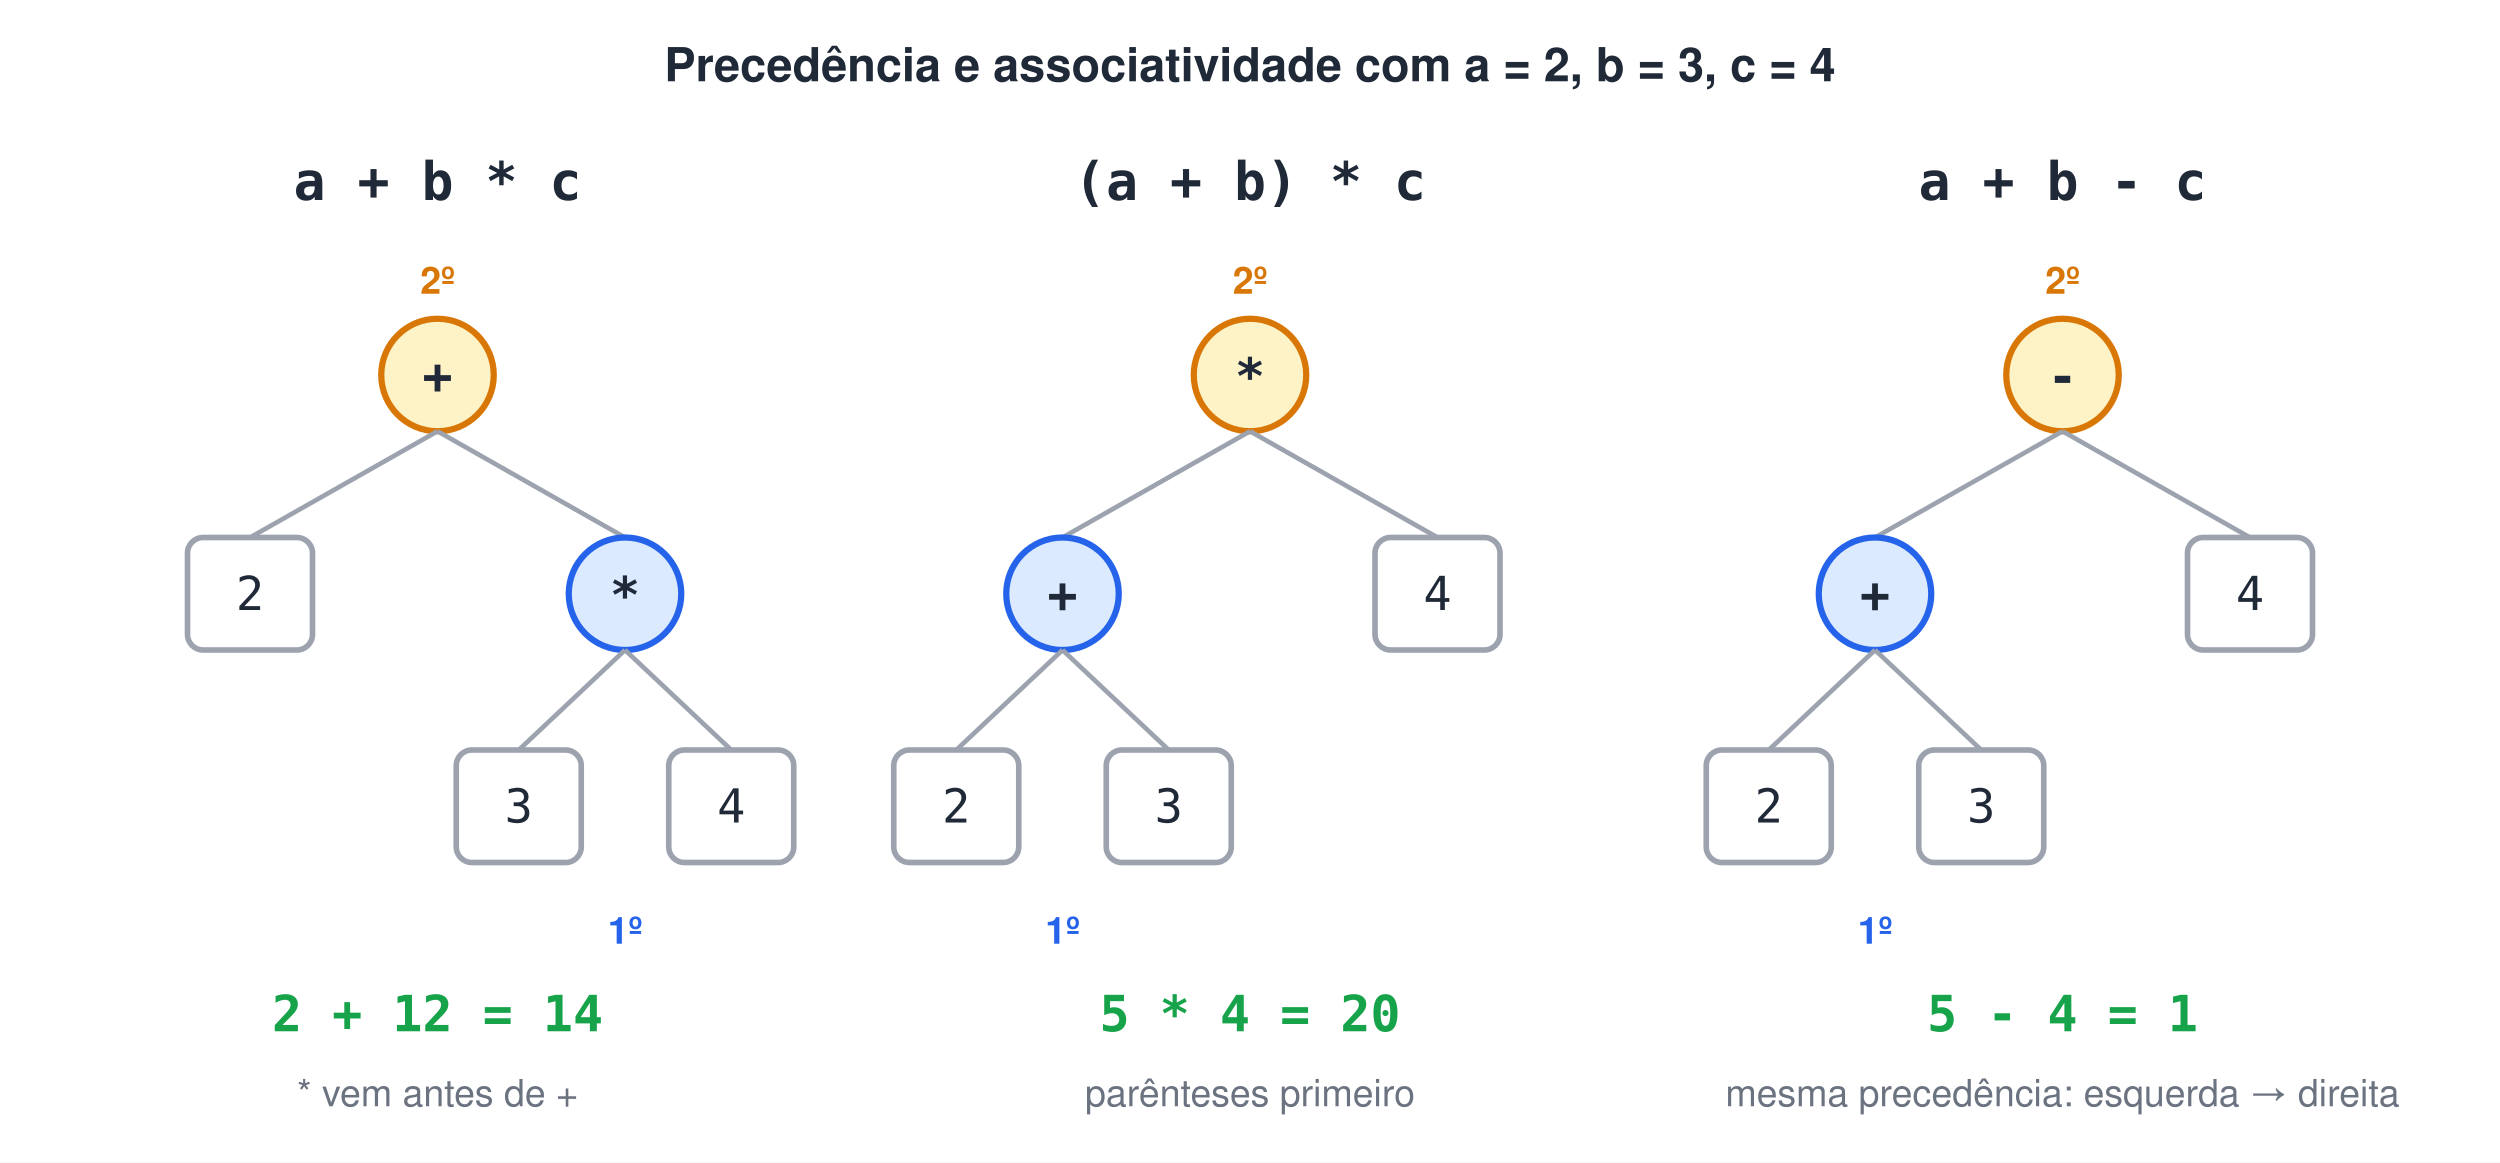
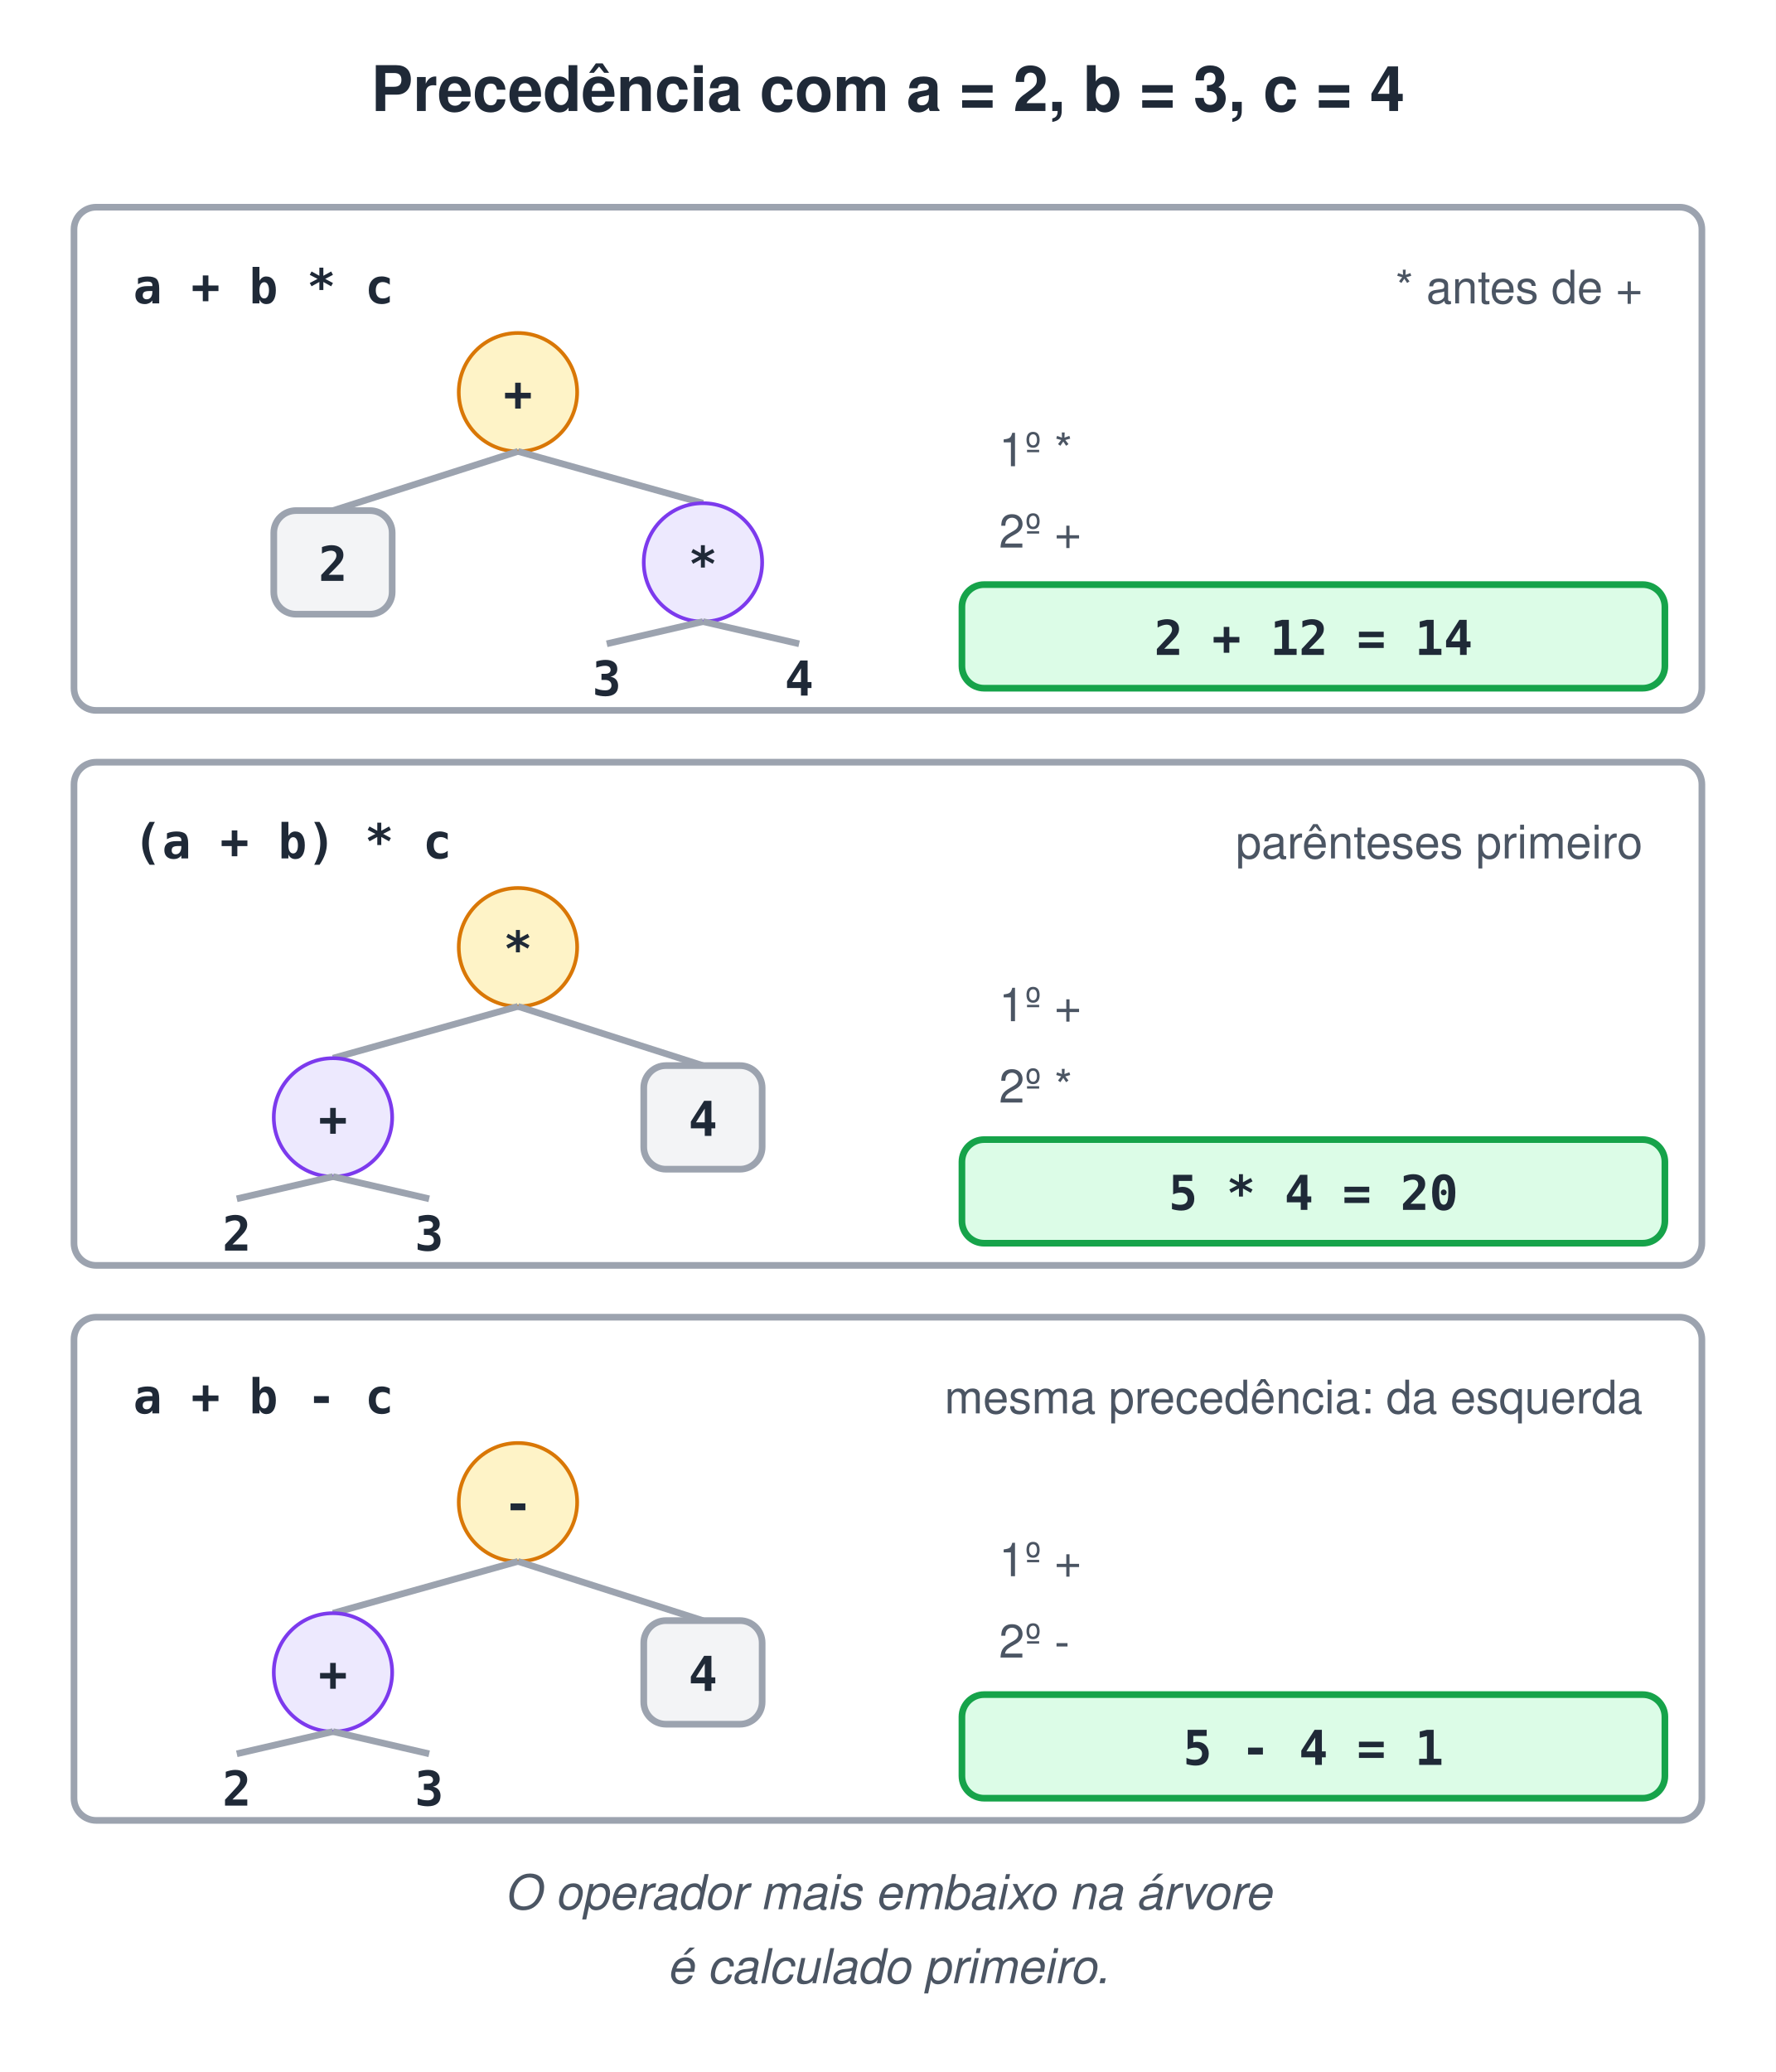
- <svg xmlns="http://www.w3.org/2000/svg" width="800" height="372" viewBox="0 0 800 372">
-   <style>text{font-family:Helvetica, Arial, 'DejaVu Sans', sans-serif}.m{font-family:Menlo, Consolas, 'DejaVu Sans Mono', monospace}</style>
-   <rect width="100%" height="100%" fill="#ffffff" />
-   <text x="400" y="26" font-size="15" font-weight="bold" fill="#1F2937" text-anchor="middle">Precedência e associatividade com a = 2, b = 3, c = 4</text>
-   <text x="140" y="64" class="m" font-size="17" font-weight="bold" fill="#1F2937" text-anchor="middle">a + b * c</text>
-   <circle cx="140" cy="120" r="18" fill="#FEF3C7" stroke="#D97706" stroke-width="2" />
-   <text x="140" y="126" class="m" font-size="16" font-weight="bold" fill="#1F2937" text-anchor="middle">+</text>
-   <line x1="140" y1="138" x2="200" y2="172" stroke="#9CA3AF" stroke-width="1.5" />
-   <line x1="140" y1="138" x2="80" y2="172" stroke="#9CA3AF" stroke-width="1.5" />
-   <circle cx="200" cy="190" r="18" fill="#DBEAFE" stroke="#2563EB" stroke-width="2" />
-   <text x="200" y="196" class="m" font-size="16" font-weight="bold" fill="#1F2937" text-anchor="middle">*</text>
-   <rect x="60" y="172" width="40" height="36" rx="5" fill="#fff" stroke="#9CA3AF" stroke-width="1.8" />
-   <text x="80" y="195.2" class="m" font-size="15" fill="#1F2937" text-anchor="middle">2</text>
-   <line x1="200" y1="208" x2="166" y2="240" stroke="#9CA3AF" stroke-width="1.5" />
-   <line x1="200" y1="208" x2="234" y2="240" stroke="#9CA3AF" stroke-width="1.5" />
-   <rect x="146" y="240" width="40" height="36" rx="5" fill="#fff" stroke="#9CA3AF" stroke-width="1.8" />
-   <text x="166" y="263.2" class="m" font-size="15" fill="#1F2937" text-anchor="middle">3</text>
-   <rect x="214" y="240" width="40" height="36" rx="5" fill="#fff" stroke="#9CA3AF" stroke-width="1.8" />
-   <text x="234" y="263.2" class="m" font-size="15" fill="#1F2937" text-anchor="middle">4</text>
-   <text x="200" y="302" font-size="12" font-weight="bold" fill="#2563EB" text-anchor="middle">1º</text>
-   <text x="140" y="94" font-size="12" font-weight="bold" fill="#D97706" text-anchor="middle">2º</text>
-   <text x="140" y="330" class="m" font-size="16" font-weight="bold" fill="#16A34A" text-anchor="middle">2 + 12 = 14</text>
-   <text x="140" y="354" font-size="12" fill="#6B7280" text-anchor="middle">* vem antes de +</text>
-   <text x="400" y="64" class="m" font-size="17" font-weight="bold" fill="#1F2937" text-anchor="middle">(a + b) * c</text>
-   <circle cx="400" cy="120" r="18" fill="#FEF3C7" stroke="#D97706" stroke-width="2" />
-   <text x="400" y="126" class="m" font-size="16" font-weight="bold" fill="#1F2937" text-anchor="middle">*</text>
-   <line x1="400" y1="138" x2="340" y2="172" stroke="#9CA3AF" stroke-width="1.5" />
-   <line x1="400" y1="138" x2="460" y2="172" stroke="#9CA3AF" stroke-width="1.5" />
-   <circle cx="340" cy="190" r="18" fill="#DBEAFE" stroke="#2563EB" stroke-width="2" />
-   <text x="340" y="196" class="m" font-size="16" font-weight="bold" fill="#1F2937" text-anchor="middle">+</text>
-   <rect x="440" y="172" width="40" height="36" rx="5" fill="#fff" stroke="#9CA3AF" stroke-width="1.8" />
-   <text x="460" y="195.2" class="m" font-size="15" fill="#1F2937" text-anchor="middle">4</text>
-   <line x1="340" y1="208" x2="306" y2="240" stroke="#9CA3AF" stroke-width="1.5" />
-   <line x1="340" y1="208" x2="374" y2="240" stroke="#9CA3AF" stroke-width="1.5" />
-   <rect x="286" y="240" width="40" height="36" rx="5" fill="#fff" stroke="#9CA3AF" stroke-width="1.8" />
-   <text x="306" y="263.2" class="m" font-size="15" fill="#1F2937" text-anchor="middle">2</text>
-   <rect x="354" y="240" width="40" height="36" rx="5" fill="#fff" stroke="#9CA3AF" stroke-width="1.8" />
-   <text x="374" y="263.2" class="m" font-size="15" fill="#1F2937" text-anchor="middle">3</text>
-   <text x="340" y="302" font-size="12" font-weight="bold" fill="#2563EB" text-anchor="middle">1º</text>
-   <text x="400" y="94" font-size="12" font-weight="bold" fill="#D97706" text-anchor="middle">2º</text>
-   <text x="400" y="330" class="m" font-size="16" font-weight="bold" fill="#16A34A" text-anchor="middle">5 * 4 = 20</text>
-   <text x="400" y="354" font-size="12" fill="#6B7280" text-anchor="middle">parênteses primeiro</text>
-   <text x="660" y="64" class="m" font-size="17" font-weight="bold" fill="#1F2937" text-anchor="middle">a + b - c</text>
-   <circle cx="660" cy="120" r="18" fill="#FEF3C7" stroke="#D97706" stroke-width="2" />
-   <text x="660" y="126" class="m" font-size="16" font-weight="bold" fill="#1F2937" text-anchor="middle">-</text>
-   <line x1="660" y1="138" x2="600" y2="172" stroke="#9CA3AF" stroke-width="1.5" />
-   <line x1="660" y1="138" x2="720" y2="172" stroke="#9CA3AF" stroke-width="1.5" />
-   <circle cx="600" cy="190" r="18" fill="#DBEAFE" stroke="#2563EB" stroke-width="2" />
-   <text x="600" y="196" class="m" font-size="16" font-weight="bold" fill="#1F2937" text-anchor="middle">+</text>
-   <rect x="700" y="172" width="40" height="36" rx="5" fill="#fff" stroke="#9CA3AF" stroke-width="1.8" />
-   <text x="720" y="195.2" class="m" font-size="15" fill="#1F2937" text-anchor="middle">4</text>
-   <line x1="600" y1="208" x2="566" y2="240" stroke="#9CA3AF" stroke-width="1.5" />
-   <line x1="600" y1="208" x2="634" y2="240" stroke="#9CA3AF" stroke-width="1.5" />
-   <rect x="546" y="240" width="40" height="36" rx="5" fill="#fff" stroke="#9CA3AF" stroke-width="1.8" />
-   <text x="566" y="263.2" class="m" font-size="15" fill="#1F2937" text-anchor="middle">2</text>
-   <rect x="614" y="240" width="40" height="36" rx="5" fill="#fff" stroke="#9CA3AF" stroke-width="1.8" />
-   <text x="634" y="263.2" class="m" font-size="15" fill="#1F2937" text-anchor="middle">3</text>
-   <text x="600" y="302" font-size="12" font-weight="bold" fill="#2563EB" text-anchor="middle">1º</text>
-   <text x="660" y="94" font-size="12" font-weight="bold" fill="#D97706" text-anchor="middle">2º</text>
-   <text x="660" y="330" class="m" font-size="16" font-weight="bold" fill="#16A34A" text-anchor="middle">5 - 4 = 1</text>
-   <text x="660" y="354" font-size="12" fill="#6B7280" text-anchor="middle">mesma precedência: esquerda → direita</text>
+ <svg xmlns="http://www.w3.org/2000/svg" width="480" height="560" viewBox="0 0 480 560">
+   <style>text{white-space:pre;font-family:Helvetica,Arial,sans-serif;font-size:14px;fill:#1F2937}.t{font-size:17px;font-weight:bold}.b{font-weight:bold}.m{font-family:Menlo,Consolas,monospace;font-size:13px}.s{font-size:12.5px;fill:#4B5563}.n{font-size:13px;font-style:italic;fill:#4B5563}.c{text-anchor:middle}.r{text-anchor:end}.xB{fill:#DBEAFE;stroke:#2563EB}.xG{fill:#DCFCE7;stroke:#16A34A}.xO{fill:#FEF3C7;stroke:#D97706}.xP{fill:#EDE9FE;stroke:#7C3AED}.xR{fill:#FEE2E2;stroke:#DC2626}.xY{fill:#F3F4F6;stroke:#9CA3AF}.xW{fill:#fff;stroke:#9CA3AF}.xT{fill:#CCFBF1;stroke:#0D9488}.xK{fill:#FCE7F3;stroke:#DB2777}rect,ellipse,polygon{stroke-width:1.8}.l{stroke:#6B7280;stroke-width:1.8;fill:none}.d{stroke-dasharray:5 4}</style>
+   <defs>
+     <marker id="a" viewBox="0 0 10 10" refX="9" refY="5" markerWidth="7" markerHeight="7" orient="auto-start-reverse">
+       <path d="M0,0L10,5L0,10z" fill="#6B7280" />
+     </marker>
+   </defs>
+   <rect width="100%" height="100%" fill="#fff" />
+   <text x="240.0" y="30" class="t c">Precedência com a = 2, b = 3, c = 4</text>
+   <rect x="20" y="56" width="440" height="136" rx="6" class="xW" />
+   <text x="36" y="82" class="m b">a + b * c</text>
+   <text x="444" y="82" class="s r">* antes de +</text>
+   <circle cx="140" cy="106" r="16" class="xO" />
+   <text x="140" y="111" class="m b c">+</text>
+   <line x1="140" y1="122" x2="190" y2="136" stroke="#9CA3AF" stroke-width="1.8" />
+   <line x1="140" y1="122" x2="90" y2="138" stroke="#9CA3AF" stroke-width="1.8" />
+   <circle cx="190" cy="152" r="16" class="xP" />
+   <text x="190" y="157" class="m b c">*</text>
+   <rect x="74" y="138" width="32" height="28" rx="6" class="xY" />
+   <text x="90" y="157" class="m b c">2</text>
+   <line x1="190" y1="168" x2="164" y2="174" stroke="#9CA3AF" stroke-width="1.8" />
+   <text x="164" y="188" class="m b c">3</text>
+   <line x1="190" y1="168" x2="216" y2="174" stroke="#9CA3AF" stroke-width="1.8" />
+   <text x="216" y="188" class="m b c">4</text>
+   <text x="270" y="126" class="s">1º  *</text>
+   <text x="270" y="148" class="s">2º  +</text>
+   <rect x="260" y="158" width="190" height="28" rx="6" class="xG" />
+   <text x="355" y="177" class="m b c">2 + 12 = 14</text>
+   <rect x="20" y="206" width="440" height="136" rx="6" class="xW" />
+   <text x="36" y="232" class="m b">(a + b) * c</text>
+   <text x="444" y="232" class="s r">parênteses primeiro</text>
+   <circle cx="140" cy="256" r="16" class="xO" />
+   <text x="140" y="261" class="m b c">*</text>
+   <line x1="140" y1="272" x2="90" y2="286" stroke="#9CA3AF" stroke-width="1.8" />
+   <line x1="140" y1="272" x2="190" y2="288" stroke="#9CA3AF" stroke-width="1.8" />
+   <circle cx="90" cy="302" r="16" class="xP" />
+   <text x="90" y="307" class="m b c">+</text>
+   <rect x="174" y="288" width="32" height="28" rx="6" class="xY" />
+   <text x="190" y="307" class="m b c">4</text>
+   <line x1="90" y1="318" x2="64" y2="324" stroke="#9CA3AF" stroke-width="1.8" />
+   <text x="64" y="338" class="m b c">2</text>
+   <line x1="90" y1="318" x2="116" y2="324" stroke="#9CA3AF" stroke-width="1.8" />
+   <text x="116" y="338" class="m b c">3</text>
+   <text x="270" y="276" class="s">1º  +</text>
+   <text x="270" y="298" class="s">2º  *</text>
+   <rect x="260" y="308" width="190" height="28" rx="6" class="xG" />
+   <text x="355" y="327" class="m b c">5 * 4 = 20</text>
+   <rect x="20" y="356" width="440" height="136" rx="6" class="xW" />
+   <text x="36" y="382" class="m b">a + b - c</text>
+   <text x="444" y="382" class="s r">mesma precedência: da esquerda</text>
+   <circle cx="140" cy="406" r="16" class="xO" />
+   <text x="140" y="411" class="m b c">-</text>
+   <line x1="140" y1="422" x2="90" y2="436" stroke="#9CA3AF" stroke-width="1.8" />
+   <line x1="140" y1="422" x2="190" y2="438" stroke="#9CA3AF" stroke-width="1.8" />
+   <circle cx="90" cy="452" r="16" class="xP" />
+   <text x="90" y="457" class="m b c">+</text>
+   <rect x="174" y="438" width="32" height="28" rx="6" class="xY" />
+   <text x="190" y="457" class="m b c">4</text>
+   <line x1="90" y1="468" x2="64" y2="474" stroke="#9CA3AF" stroke-width="1.8" />
+   <text x="64" y="488" class="m b c">2</text>
+   <line x1="90" y1="468" x2="116" y2="474" stroke="#9CA3AF" stroke-width="1.8" />
+   <text x="116" y="488" class="m b c">3</text>
+   <text x="270" y="426" class="s">1º  +</text>
+   <text x="270" y="448" class="s">2º  -</text>
+   <rect x="260" y="458" width="190" height="28" rx="6" class="xG" />
+   <text x="355" y="477" class="m b c">5 - 4 = 1</text>
+   <text x="240.0" y="516" class="n c">O operador mais embaixo na árvore</text>
+   <text x="240.0" y="536" class="n c">é calculado primeiro.</text>
</svg>
